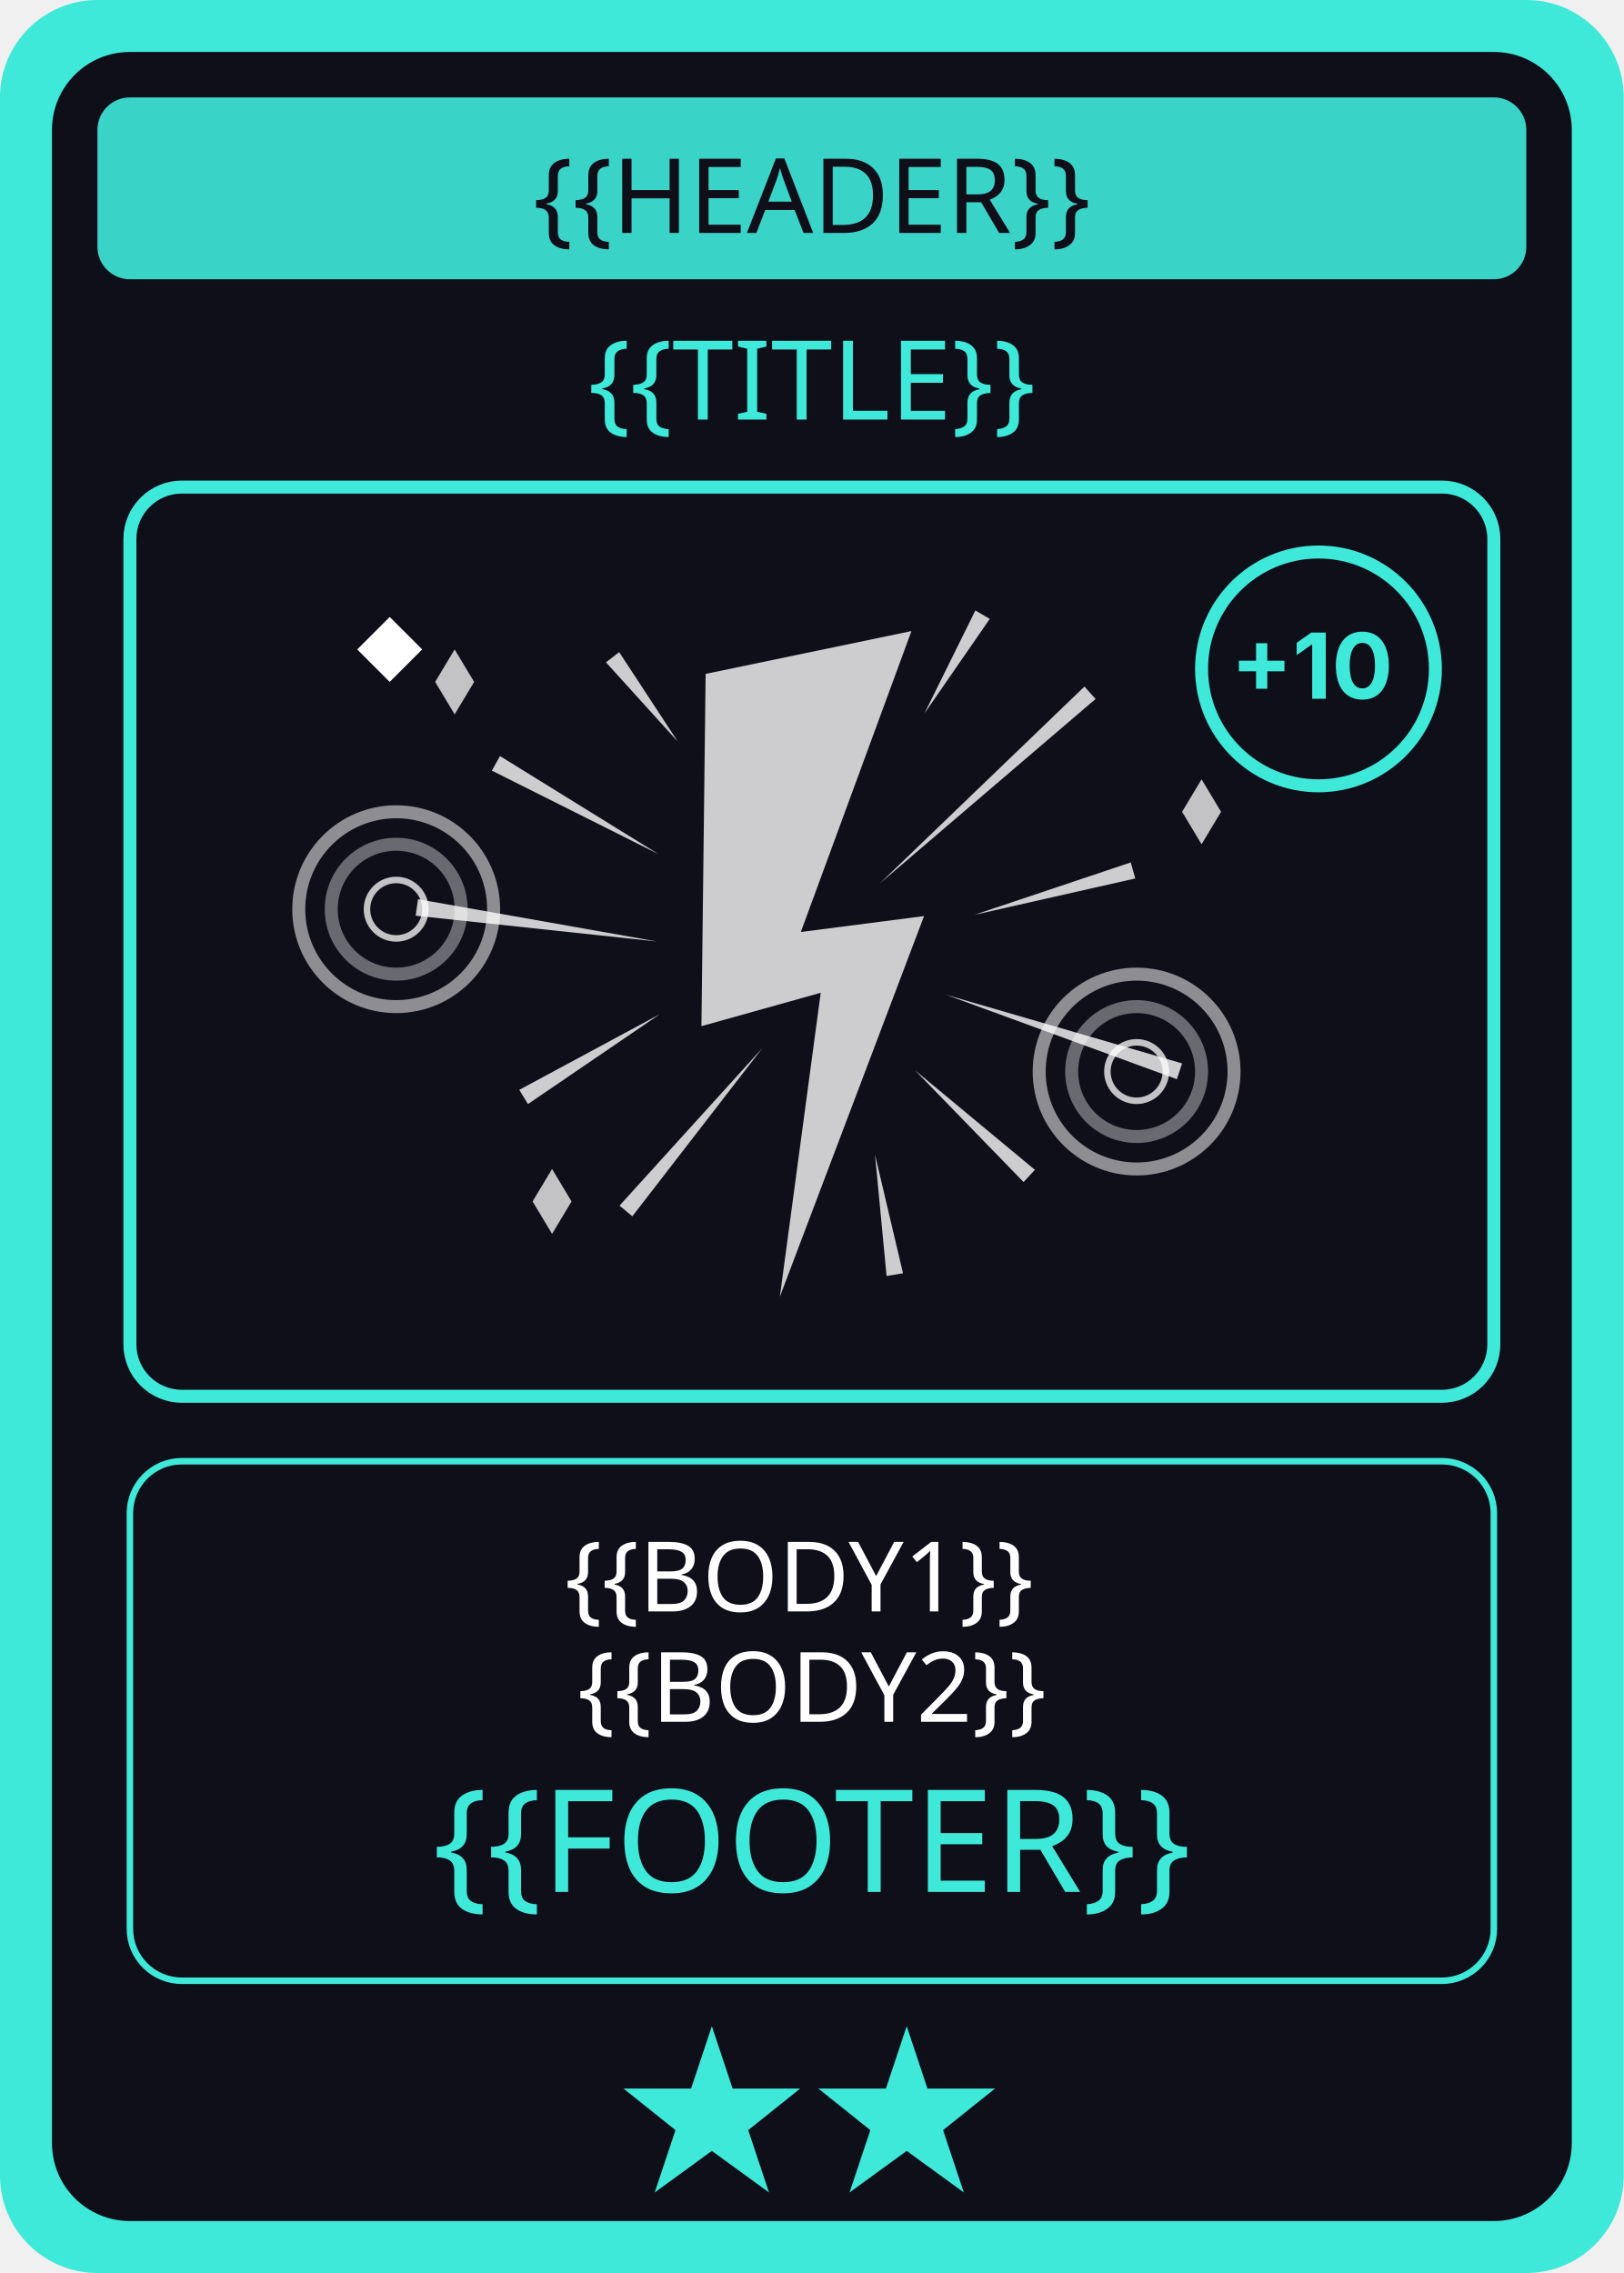
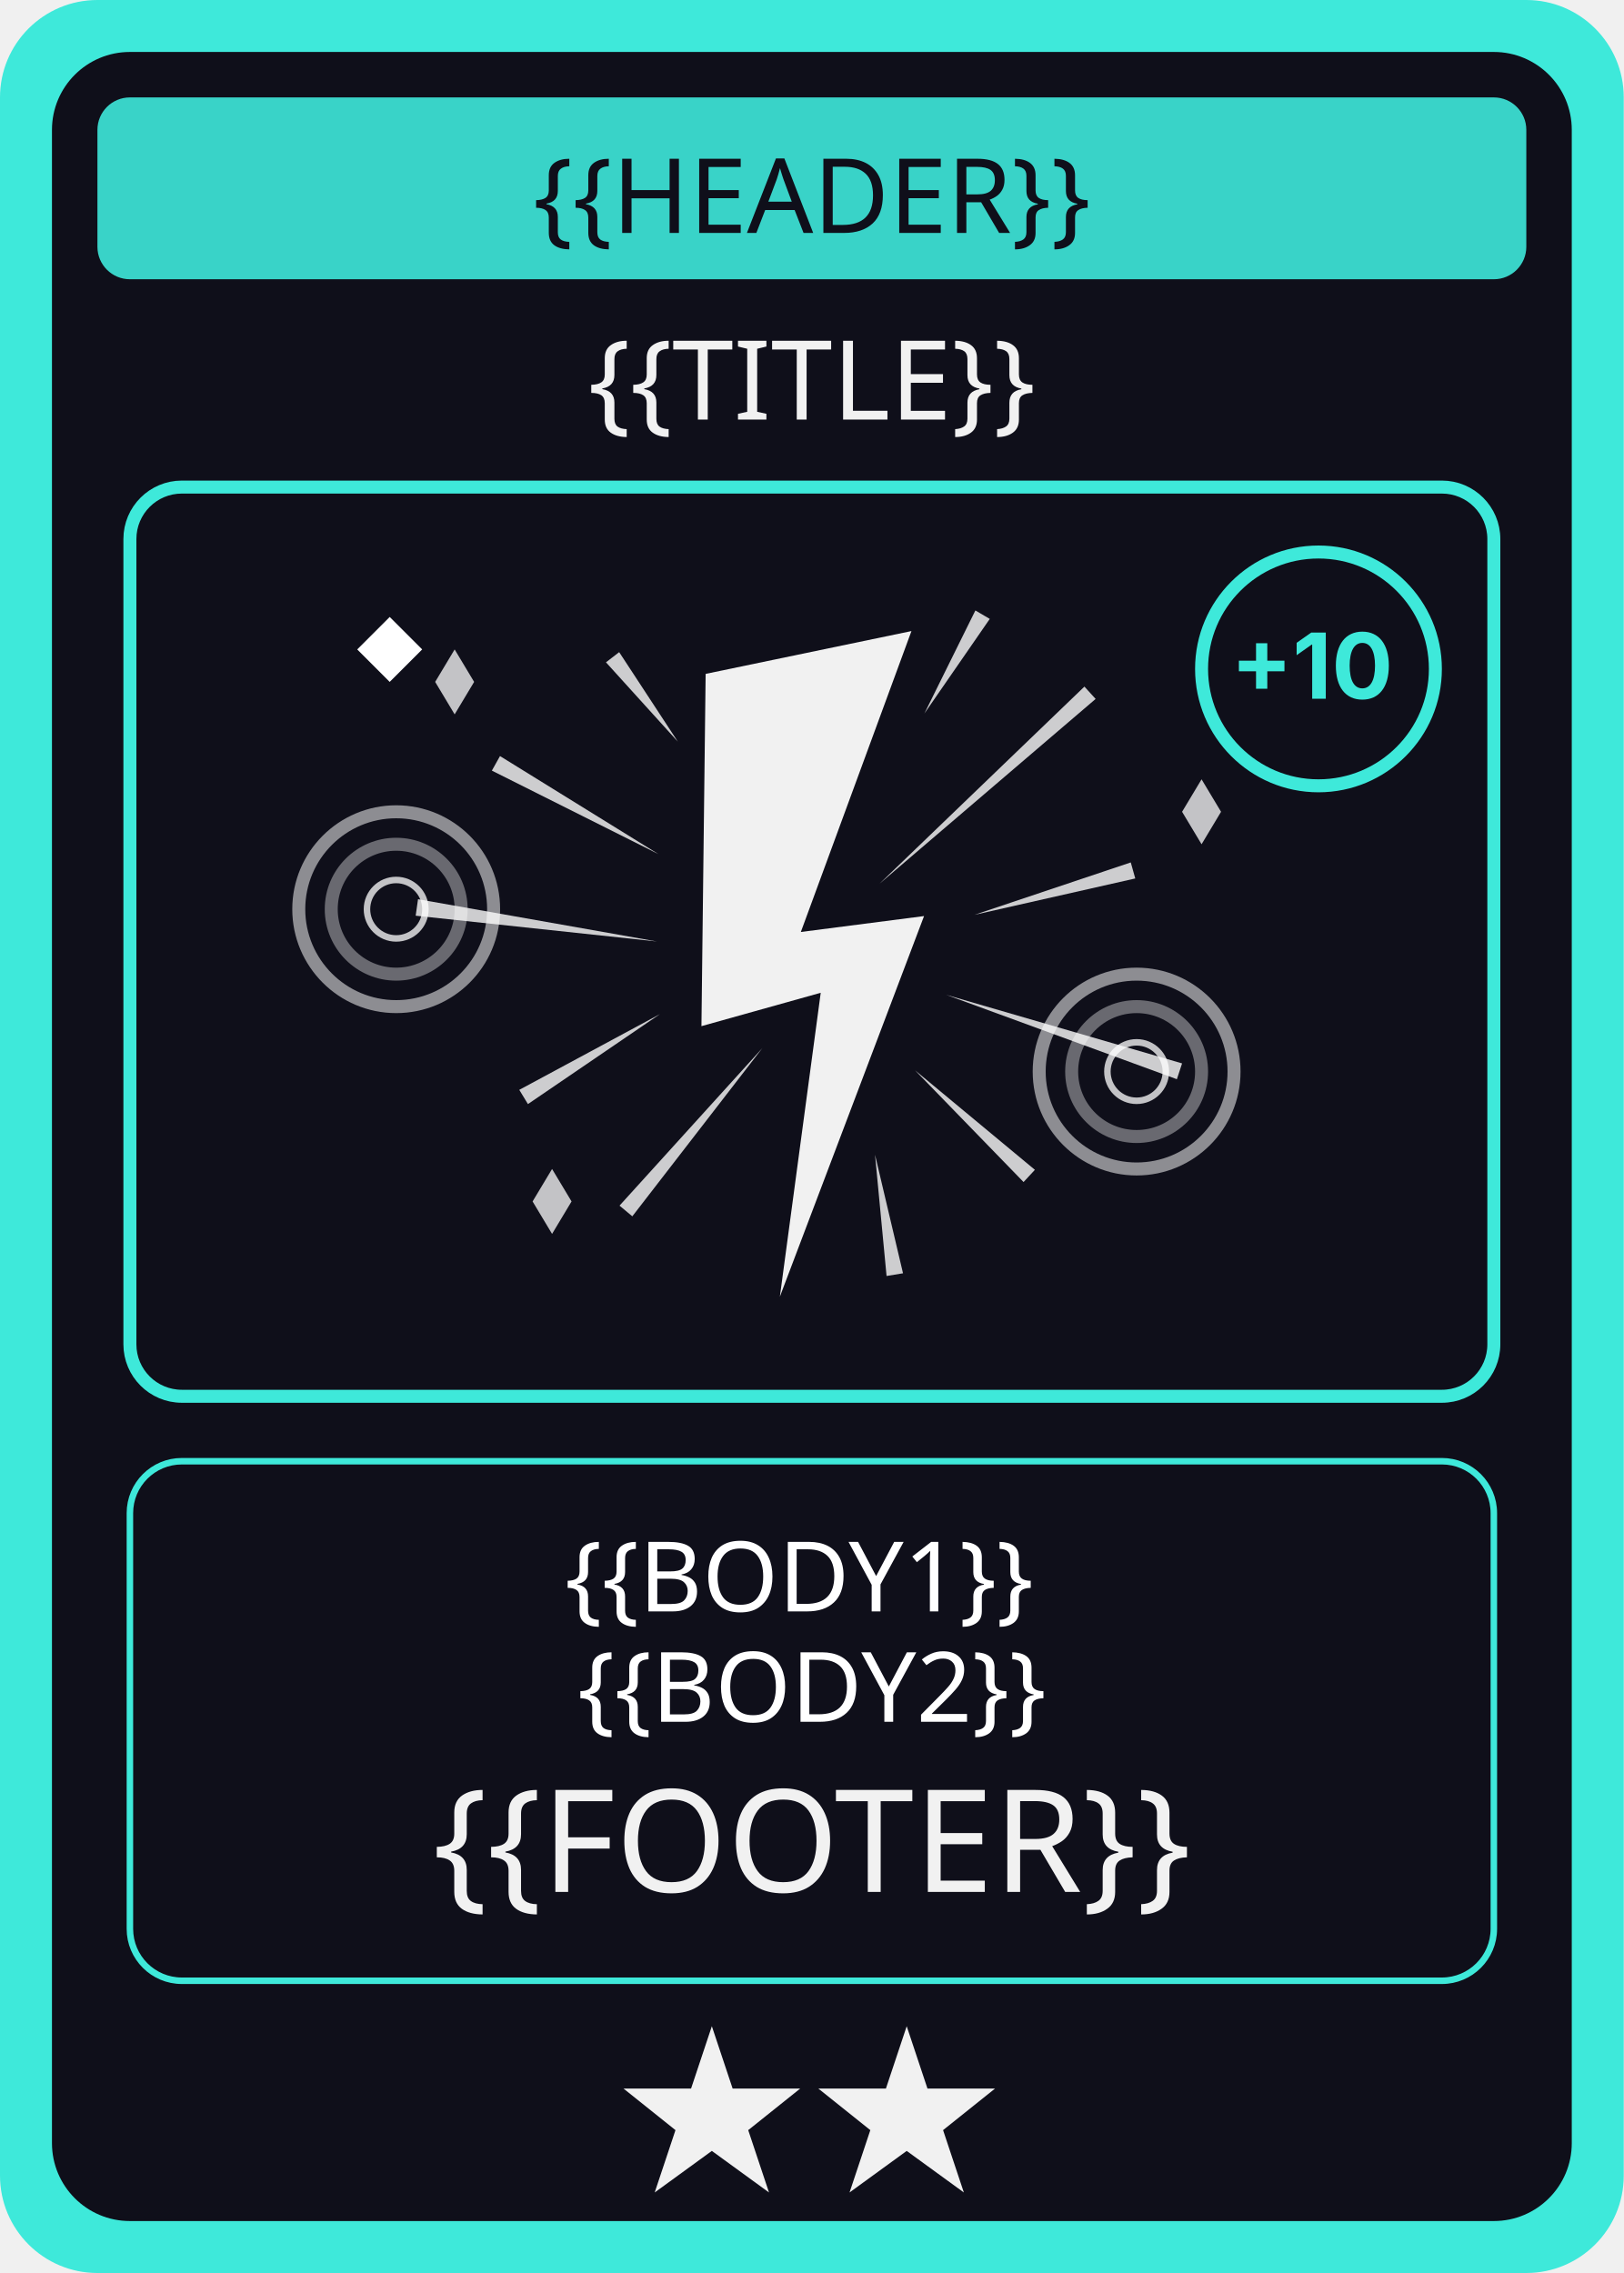
<svg xmlns="http://www.w3.org/2000/svg" width="250" height="350" viewBox="0 0 250 350" fill="none">
  <g clip-path="url(#clip0_222_403)">
    <path d="M235 0H15C6.716 0 0 6.716 0 15V335C0 343.284 6.716 350 15 350H235C243.284 350 250 343.284 250 335V15C250 6.716 243.284 0 235 0Z" fill="#3EE9DA" />
    <path d="M230 8H20C13.373 8 8 13.373 8 20V330C8 336.627 13.373 342 20 342H230C236.627 342 242 336.627 242 330V20C242 13.373 236.627 8 230 8Z" fill="#0F0F1A" />
    <path opacity="0.9" d="M230 15H20C17.239 15 15 17.239 15 20V38C15 40.761 17.239 43 20 43H230C232.761 43 235 40.761 235 38V20C235 17.239 232.761 15 230 15Z" fill="#3EE9DA" />
    <text fill="#0F0F1A" text-anchor="middle" font-family="Neucha" font-size="16" letter-spacing="0em">
      <tspan x="125" y="35.867">{{HEADER}}</tspan>
    </text>
-     <text fill="#3EE9DA" text-anchor="middle" font-family="Neucha" font-size="17" letter-spacing="0em">
+     <text fill="#F1F1F1" text-anchor="middle" font-family="Neucha" font-size="17" letter-spacing="0em">
      <tspan x="125" y="64.609">{{TITLE}}</tspan>
    </text>
    <path d="M222 75H28C23.582 75 20 78.582 20 83V207C20 211.418 23.582 215 28 215H222C226.418 215 230 211.418 230 207V83C230 78.582 226.418 75 222 75Z" fill="#0F0F1A" stroke="#3EE9DA" stroke-width="2" />
    <path d="M70 100L73 105L70 110L67 105L70 100Z" fill="white" fill-opacity="0.75" />
    <path d="M185 120L188 125L185 130L182 125L185 120Z" fill="white" fill-opacity="0.75" />
    <path d="M222 225H28C23.582 225 20 228.582 20 233V297C20 301.418 23.582 305 28 305H222C226.418 305 230 301.418 230 297V233C230 228.582 226.418 225 222 225Z" fill="#0F0F1A" stroke="#3EE9DA" />
    <text fill="white" text-anchor="middle" font-family="Neucha" font-size="15" letter-spacing="0em">
      <tspan x="125" y="248.125">{{BODY1}}</tspan>
      <tspan x="125" y="265.125">{{BODY2}}</tspan>
    </text>
-     <text fill="#3EE9DA" text-anchor="middle" font-family="Neucha" font-size="22" letter-spacing="0em">
+     <text fill="#F1F1F1" text-anchor="middle" font-family="Neucha" font-size="22" letter-spacing="0em">
      <tspan x="125" y="291.317">{{FOOTER}}</tspan>
    </text>
-     <path d="M109.6 312L112.8 321.6H123.2L115.2 328L118.4 337.6L109.6 331.2L100.8 337.6L104 328L96 321.6H106.4L109.6 312Z" fill="#3EE9DA" />
-     <path d="M139.6 312L142.8 321.6H153.2L145.2 328L148.4 337.6L139.6 331.2L130.8 337.6L134 328L126 321.6H136.4L139.6 312Z" fill="#3EE9DA" />
-     <path d="M120.073 199.663L142.272 141.058L123.302 143.507L140.331 97.174L108.644 103.766L107.998 158.009L126.363 152.869L120.073 199.663Z" fill="white" fill-opacity="0.79" />
+     <path d="M109.6 312L112.8 321.6H123.2L115.2 328L118.4 337.6L109.6 331.2L100.8 337.6L104 328L96 321.6H106.4L109.6 312Z" fill="#F1F1F1" />
+     <path d="M139.6 312L142.8 321.6H153.2L145.2 328L148.4 337.6L139.6 331.2L130.8 337.6L134 328L126 321.6H136.4L139.6 312Z" fill="#F1F1F1" />
+     <path d="M120.073 199.663L142.272 141.058L123.302 143.507L140.331 97.174L108.644 103.766L107.998 158.009L126.363 152.869L120.073 199.663Z" fill="#F1F1F1" />
    <path d="M168.689 107.623L135.408 136.083L166.962 105.724L168.689 107.623Z" fill="white" fill-opacity="0.79" />
    <path d="M157.593 182.012L140.887 164.809L159.338 180.131L157.593 182.012Z" fill="white" fill-opacity="0.79" />
    <path d="M95.385 185.645L117.373 161.389L97.355 187.29L95.385 185.645Z" fill="white" fill-opacity="0.79" />
    <path d="M76.983 116.421L101.392 131.524L75.73 118.66L76.983 116.421Z" fill="white" fill-opacity="0.79" />
    <path d="M64.361 138.461L101.164 144.974L64 141.001L64.361 138.461Z" fill="white" fill-opacity="0.79" />
    <path d="M79.95 167.817L101.62 156.146L81.285 170.008L79.95 167.817Z" fill="white" fill-opacity="0.79" />
    <path d="M174.793 135.266L150.019 140.871L174.099 132.797L174.793 135.266Z" fill="white" fill-opacity="0.79" />
    <path d="M181.199 166.179L145.681 153.182L182 163.743L181.199 166.179Z" fill="white" fill-opacity="0.79" />
    <path d="M152.389 95.3L142.324 109.869L150.175 94L152.389 95.3Z" fill="white" fill-opacity="0.79" />
    <path d="M95.332 100.418L104.36 114.197L93.299 101.985L95.332 100.418Z" fill="white" fill-opacity="0.79" />
    <path d="M136.5 196.479L134.723 177.804L139.034 196.062L136.5 196.479Z" fill="white" fill-opacity="0.79" />
    <path d="M203 121C212.941 121 221 112.941 221 103C221 93.059 212.941 85 203 85C193.059 85 185 93.059 185 103C185 112.941 193.059 121 203 121Z" fill="#0F0F1A" stroke="#3EE9DA" stroke-width="2" />
    <text fill="#3EE9DA" style="white-space: pre" xml:space="preserve" font-family="Inter" font-size="14" font-weight="bold" letter-spacing="0em">
      <tspan x="189.498" y="107.591">+10</tspan>
    </text>
    <path d="M60 95L65 100L60 105L55 100L60 95Z" fill="white" />
    <path d="M85 180L88 185L85 190L82 185L85 180Z" fill="white" fill-opacity="0.75" />
    <path opacity="0.7" d="M175 180C183.284 180 190 173.284 190 165C190 156.716 183.284 150 175 150C166.716 150 160 156.716 160 165C160 173.284 166.716 180 175 180Z" stroke="white" stroke-opacity="0.75" stroke-width="2" />
    <path opacity="0.5" d="M175 175C180.523 175 185 170.523 185 165C185 159.477 180.523 155 175 155C169.477 155 165 159.477 165 165C165 170.523 169.477 175 175 175Z" stroke="white" stroke-opacity="0.75" stroke-width="2" />
    <path d="M175 160.5C177.485 160.5 179.5 162.515 179.5 165C179.5 167.485 177.485 169.5 175 169.5C172.515 169.5 170.5 167.485 170.5 165C170.5 162.515 172.515 160.5 175 160.5Z" stroke="white" stroke-opacity="0.75" />
    <path opacity="0.7" d="M61 155C69.284 155 76 148.284 76 140C76 131.716 69.284 125 61 125C52.716 125 46 131.716 46 140C46 148.284 52.716 155 61 155Z" stroke="white" stroke-opacity="0.75" stroke-width="2" />
    <path opacity="0.5" d="M61 150C66.523 150 71 145.523 71 140C71 134.477 66.523 130 61 130C55.477 130 51 134.477 51 140C51 145.523 55.477 150 61 150Z" stroke="white" stroke-opacity="0.75" stroke-width="2" />
    <path d="M61 135.5C63.485 135.5 65.5 137.515 65.5 140C65.5 142.485 63.485 144.5 61 144.5C58.515 144.5 56.5 142.485 56.5 140C56.5 137.515 58.515 135.5 61 135.5Z" stroke="white" stroke-opacity="0.75" />
  </g>
  <defs>
    <clipPath id="clip0_222_403">
      <rect width="250" height="350" fill="white" />
    </clipPath>
  </defs>
</svg>
